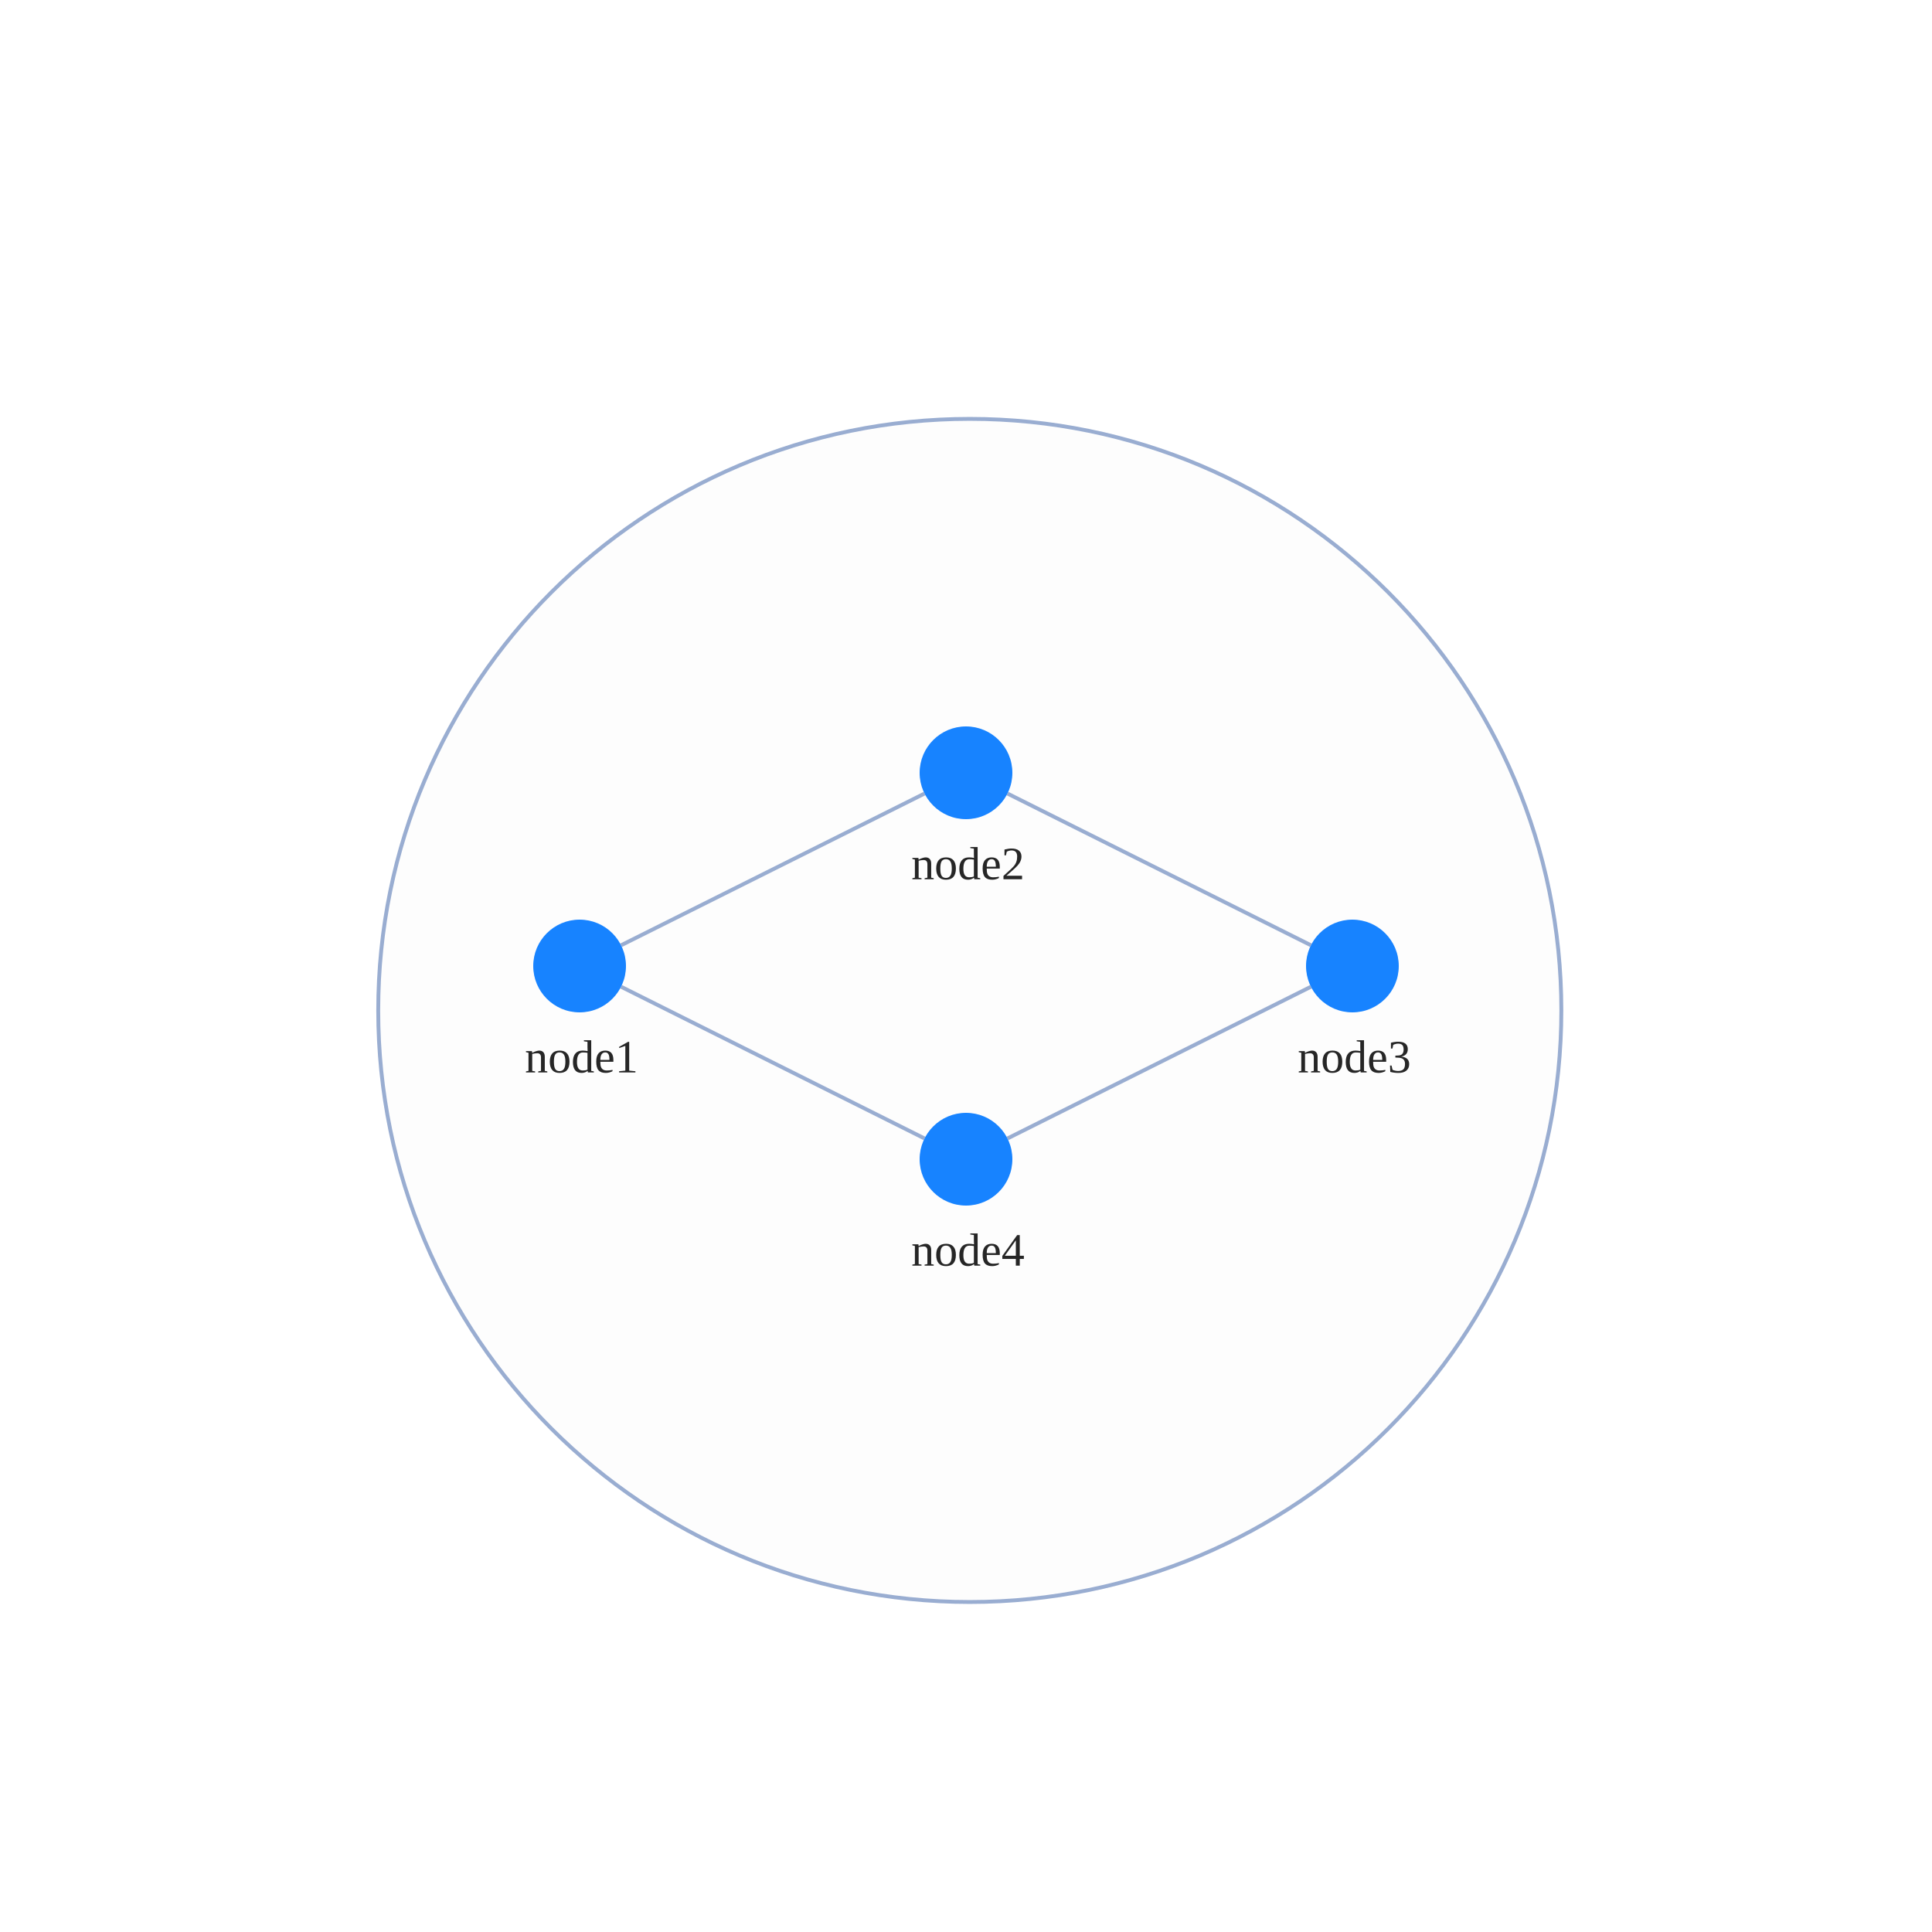
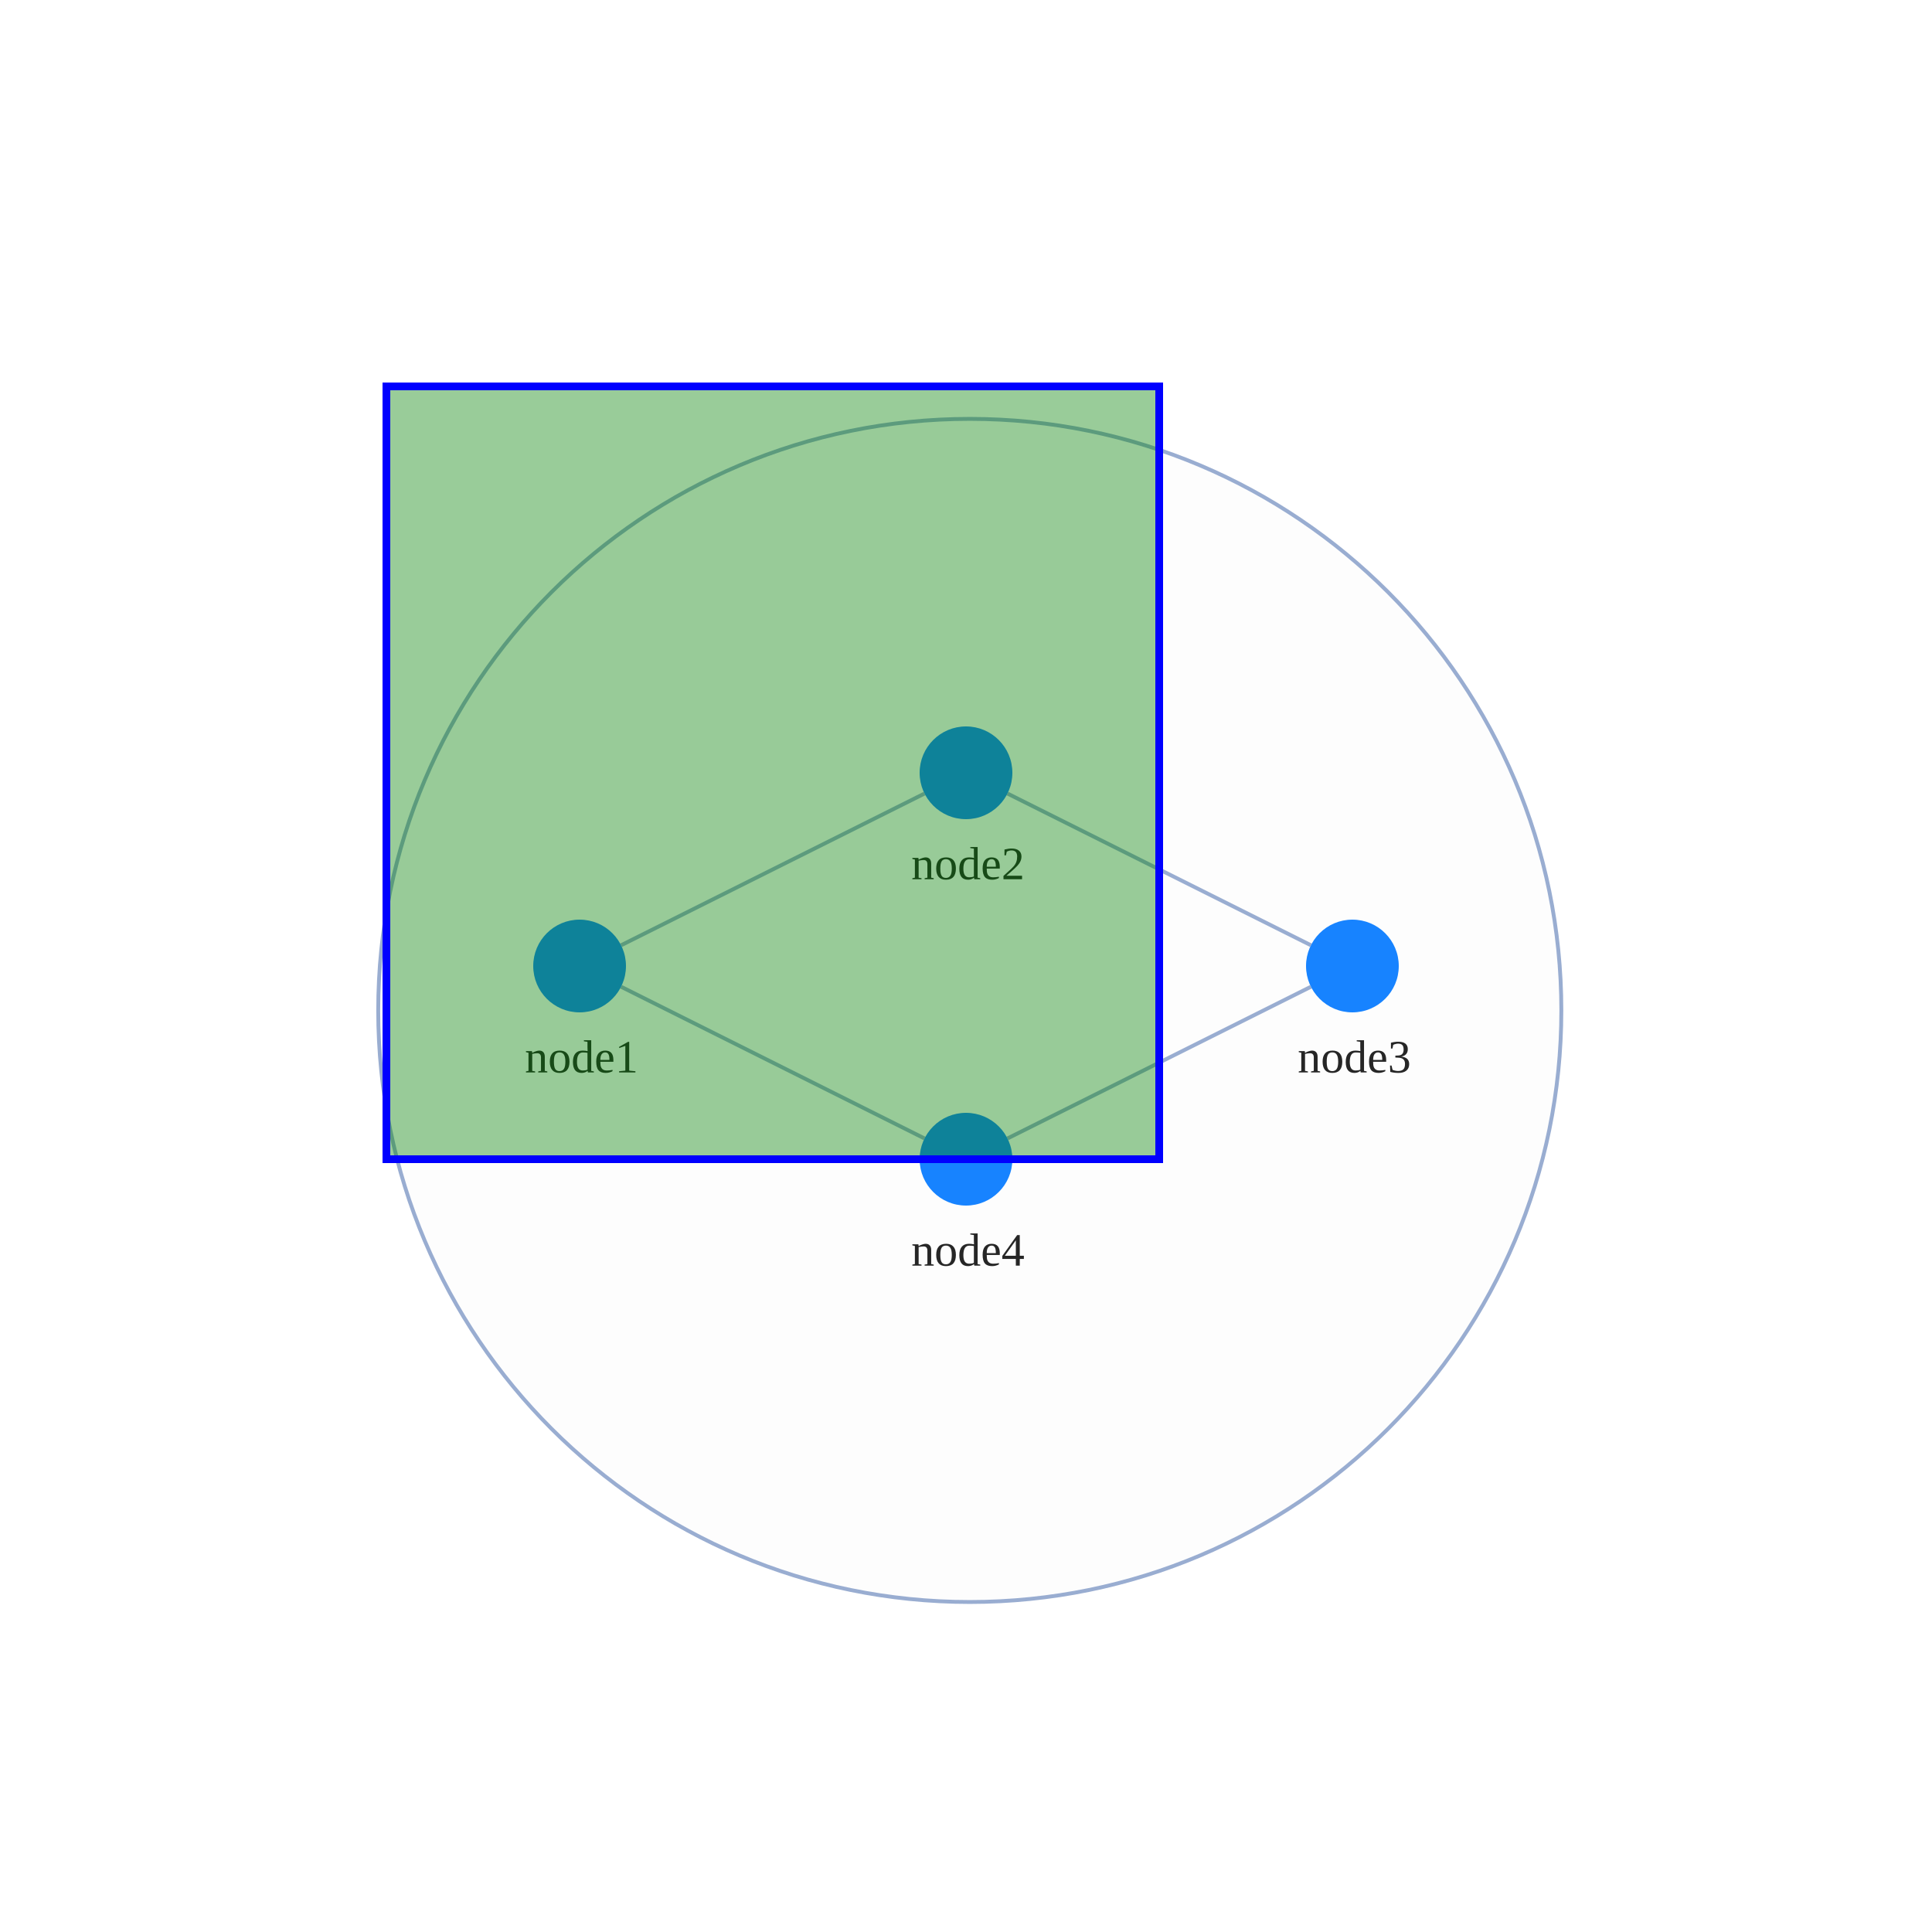
<svg xmlns="http://www.w3.org/2000/svg" width="500" height="500" style="background: transparent; position: absolute; outline: none;" color-interpolation-filters="sRGB" tabindex="1">
  <defs />
  <g>
    <g fill="none">
      <g fill="none">
        <g fill="none" x="250.98" y="261.5" transform="matrix(1,0,0,1,250.98,261.5)">
          <g>
            <circle fill="rgba(253,253,253,1)" stroke-dasharray="0,0" stroke-width="1" stroke="rgba(153,173,209,1)" r="153.096" />
          </g>
        </g>
      </g>
      <g fill="none">
        <g fill="none" marker-start="false" marker-end="false">
          <g fill="none" marker-start="false" marker-end="false" stroke="transparent" stroke-width="3" />
          <g>
            <path fill="none" d="M 160.733,244.633 L 239.267,205.367" stroke-width="1" stroke="rgba(153,173,209,1)" />
-             <path fill="none" d="M 160.733,244.633 L 239.267,205.367" stroke-width="3" stroke="transparent" />
+             <path fill="none" d="M 160.733,244.633 L 239.267,205.367" stroke-width="1" stroke="transparent" />
          </g>
        </g>
        <g fill="none" marker-start="false" marker-end="false">
          <g fill="none" marker-start="false" marker-end="false" stroke="transparent" stroke-width="3" />
          <g>
            <path fill="none" d="M 260.733,205.367 L 339.267,244.633" stroke-width="1" stroke="rgba(153,173,209,1)" />
-             <path fill="none" d="M 260.733,205.367 L 339.267,244.633" stroke-width="3" stroke="transparent" />
+             <path fill="none" d="M 260.733,205.367 L 339.267,244.633" stroke-width="1" stroke="transparent" />
          </g>
        </g>
        <g fill="none" marker-start="false" marker-end="false">
          <g fill="none" marker-start="false" marker-end="false" stroke="transparent" stroke-width="3" />
          <g>
            <path fill="none" d="M 339.267,255.367 L 260.733,294.633" stroke-width="1" stroke="rgba(153,173,209,1)" />
-             <path fill="none" d="M 339.267,255.367 L 260.733,294.633" stroke-width="3" stroke="transparent" />
+             <path fill="none" d="M 339.267,255.367 L 260.733,294.633" stroke-width="1" stroke="transparent" />
          </g>
        </g>
        <g fill="none" marker-start="false" marker-end="false">
          <g fill="none" marker-start="false" marker-end="false" stroke="transparent" stroke-width="3" />
          <g>
            <path fill="none" d="M 160.733,255.367 L 239.267,294.633" stroke-width="1" stroke="rgba(153,173,209,1)" />
-             <path fill="none" d="M 160.733,255.367 L 239.267,294.633" stroke-width="3" stroke="transparent" />
+             <path fill="none" d="M 160.733,255.367 L 239.267,294.633" stroke-width="1" stroke="transparent" />
          </g>
        </g>
      </g>
      <g fill="none">
        <g fill="none" x="150" y="250" transform="matrix(1,0,0,1,150,250)">
          <g>
            <circle fill="rgba(23,131,255,1)" stroke-width="0" stroke="rgba(0,0,0,1)" r="12" />
          </g>
          <g fill="none" transform="matrix(1,0,0,1,0,12)">
            <g>
              <text fill="rgba(0,0,0,0.851)" dominant-baseline="central" paint-order="stroke" dx="0.5" dy="11.5px" font-size="12" text-anchor="middle" font-weight="400">
                node1
              </text>
            </g>
          </g>
        </g>
        <g fill="none" x="250" y="200" transform="matrix(1,0,0,1,250,200)">
          <g>
            <circle fill="rgba(23,131,255,1)" stroke-width="0" stroke="rgba(0,0,0,1)" r="12" />
          </g>
          <g fill="none" transform="matrix(1,0,0,1,0,12)">
            <g>
              <text fill="rgba(0,0,0,0.851)" dominant-baseline="central" paint-order="stroke" dx="0.5" dy="11.5px" font-size="12" text-anchor="middle" font-weight="400">
                node2
              </text>
            </g>
          </g>
        </g>
        <g fill="none" x="350" y="250" transform="matrix(1,0,0,1,350,250)">
          <g>
            <circle fill="rgba(23,131,255,1)" stroke-width="0" stroke="rgba(0,0,0,1)" r="12" />
          </g>
          <g fill="none" transform="matrix(1,0,0,1,0,12)">
            <g>
              <text fill="rgba(0,0,0,0.851)" dominant-baseline="central" paint-order="stroke" dx="0.5" dy="11.5px" font-size="12" text-anchor="middle" font-weight="400">
                node3
              </text>
            </g>
          </g>
        </g>
        <g fill="none" x="250" y="300" transform="matrix(1,0,0,1,250,300)">
          <g>
            <circle fill="rgba(23,131,255,1)" stroke-width="0" stroke="rgba(0,0,0,1)" r="12" />
          </g>
          <g fill="none" transform="matrix(1,0,0,1,0,12)">
            <g>
              <text fill="rgba(0,0,0,0.851)" dominant-baseline="central" paint-order="stroke" dx="0.5" dy="11.5px" font-size="12" text-anchor="middle" font-weight="400">
                node4
              </text>
            </g>
          </g>
        </g>
      </g>
      <g>
-         <path fill="rgba(0,128,0,1)" width="0" height="0" stroke-width="2" stroke="rgba(0,0,255,1)" fill-opacity="0.4" pointer-events="none" d="M 100,100 Z" />
+         <path fill="rgba(0,128,0,1)" width="0" height="0" stroke-width="2" stroke="rgba(0,0,255,1)" fill-opacity="0.4" pointer-events="none" d="M 100,100 L 100,300 L 300,300 L 300,100 Z" />
      </g>
    </g>
  </g>
</svg>
